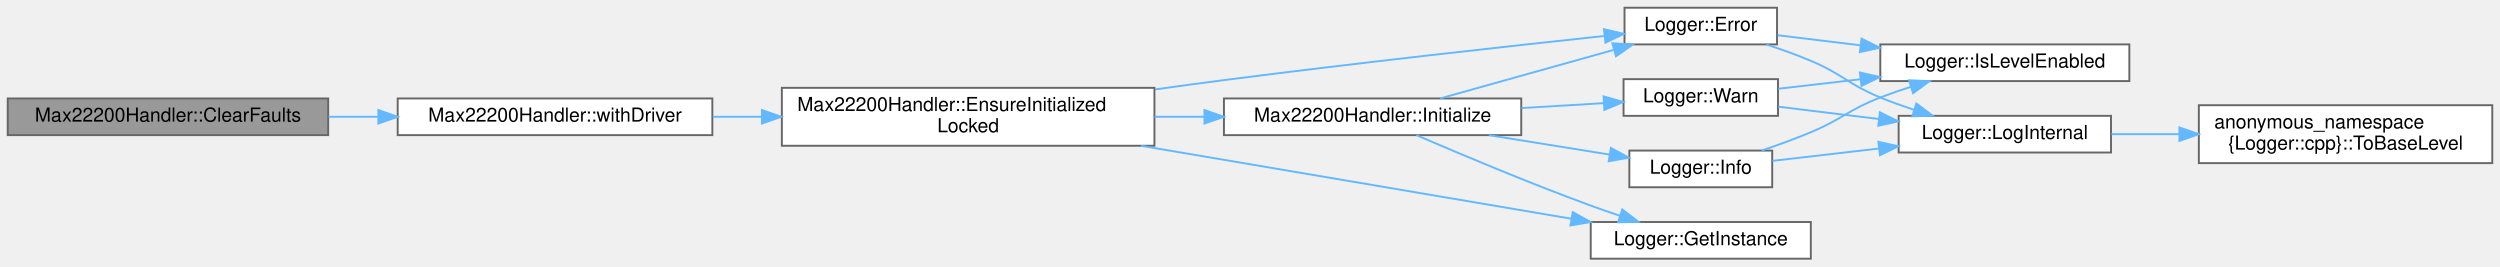
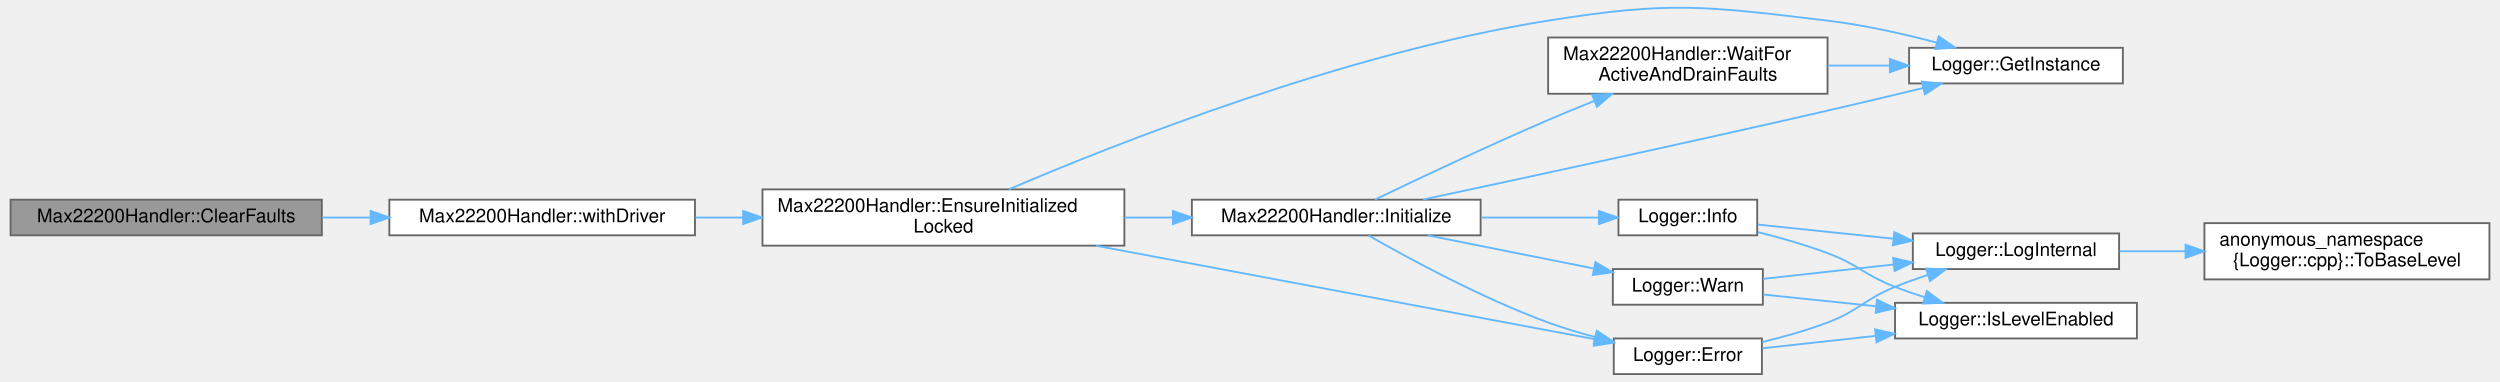
- <svg xmlns="http://www.w3.org/2000/svg" xmlns:xlink="http://www.w3.org/1999/xlink" width="1295pt" height="138pt" viewBox="0.00 0.00 1295.00 138.00">
-   <g id="graph0" class="graph" transform="scale(1 1) rotate(0) translate(4 134)">
+ <svg xmlns="http://www.w3.org/2000/svg" xmlns:xlink="http://www.w3.org/1999/xlink" width="1330pt" height="203pt" viewBox="0.00 0.00 1330.00 203.50">
+   <g id="graph0" class="graph" transform="scale(1 1) rotate(0) translate(4 199.5)">
    <g id="Node000001" class="node">
      <g id="a_Node000001">
        <a xlink:title="Clear all fault flags.">
-           <polygon fill="#999999" stroke="#666666" points="166,-83 0,-83 0,-64 166,-64 166,-83" />
-           <text text-anchor="middle" x="83" y="-71" font-family="Helvetica,sans-Serif" font-size="10.00">Max22200Handler::ClearFaults</text>
+           <polygon fill="#999999" stroke="#666666" points="166,-93 0,-93 0,-74 166,-74 166,-93" />
+           <text text-anchor="middle" x="83" y="-81" font-family="Helvetica,sans-Serif" font-size="10.00">Max22200Handler::ClearFaults</text>
        </a>
      </g>
    </g>
    <g id="Node000002" class="node">
      <g id="a_Node000002">
        <a xlink:href="classMax22200Handler.html#abcdd9746a0df9c28bb36508d52d80ef5" target="_top" xlink:title="Execute a lambda with a locked, initialized driver.">
-           <polygon fill="white" stroke="#666666" points="365,-83 202,-83 202,-64 365,-64 365,-83" />
-           <text text-anchor="middle" x="283.5" y="-71" font-family="Helvetica,sans-Serif" font-size="10.00">Max22200Handler::withDriver</text>
+           <polygon fill="white" stroke="#666666" points="365,-93 202,-93 202,-74 365,-74 365,-93" />
+           <text text-anchor="middle" x="283.5" y="-81" font-family="Helvetica,sans-Serif" font-size="10.00">Max22200Handler::withDriver</text>
        </a>
      </g>
    </g>
    <g id="edge1_Node000001_Node000002" class="edge">
      <g id="a_edge1_Node000001_Node000002">
        <a xlink:title=" ">
-           <path fill="none" stroke="#63b8ff" d="M166.17,-73.5C174.68,-73.5 183.36,-73.5 191.96,-73.5" />
-           <polygon fill="#63b8ff" stroke="#63b8ff" points="191.99,-77 201.99,-73.5 191.99,-70 191.99,-77" />
+           <path fill="none" stroke="#63b8ff" d="M166.17,-83.5C174.68,-83.5 183.36,-83.5 191.96,-83.5" />
+           <polygon fill="#63b8ff" stroke="#63b8ff" points="191.99,-87 201.99,-83.5 191.99,-80 191.99,-87" />
        </a>
      </g>
    </g>
    <g id="Node000003" class="node">
      <g id="a_Node000003">
        <a xlink:href="classMax22200Handler.html#aa00edacb247660349767fa4521121104" target="_top" xlink:title=" ">
-           <polygon fill="white" stroke="#666666" points="594,-88.5 401,-88.5 401,-58.5 594,-58.5 594,-88.5" />
-           <text text-anchor="start" x="409" y="-76.5" font-family="Helvetica,sans-Serif" font-size="10.00">Max22200Handler::EnsureInitialized</text>
-           <text text-anchor="middle" x="497.5" y="-65.5" font-family="Helvetica,sans-Serif" font-size="10.00">Locked</text>
+           <polygon fill="white" stroke="#666666" points="594,-98.5 401,-98.5 401,-68.5 594,-68.5 594,-98.5" />
+           <text text-anchor="start" x="409" y="-86.5" font-family="Helvetica,sans-Serif" font-size="10.00">Max22200Handler::EnsureInitialized</text>
+           <text text-anchor="middle" x="497.5" y="-75.5" font-family="Helvetica,sans-Serif" font-size="10.00">Locked</text>
        </a>
      </g>
    </g>
    <g id="edge2_Node000002_Node000003" class="edge">
      <g id="a_edge2_Node000002_Node000003">
        <a xlink:title=" ">
-           <path fill="none" stroke="#63b8ff" d="M365.25,-73.5C373.58,-73.5 382.13,-73.5 390.67,-73.5" />
-           <polygon fill="#63b8ff" stroke="#63b8ff" points="390.69,-77 400.69,-73.5 390.69,-70 390.69,-77" />
+           <path fill="none" stroke="#63b8ff" d="M365.25,-83.5C373.58,-83.5 382.13,-83.5 390.67,-83.5" />
+           <polygon fill="#63b8ff" stroke="#63b8ff" points="390.69,-87 400.69,-83.5 390.69,-80 390.69,-87" />
        </a>
      </g>
    </g>
    <g id="Node000004" class="node">
      <g id="a_Node000004">
        <a xlink:href="classLogger.html#adce17848a5844e053bfd314863dc1404" target="_top" xlink:title="Log error message.">
-           <polygon fill="white" stroke="#666666" points="916.5,-130 837.5,-130 837.5,-111 916.5,-111 916.5,-130" />
-           <text text-anchor="middle" x="877" y="-118" font-family="Helvetica,sans-Serif" font-size="10.00">Logger::Error</text>
+           <polygon fill="white" stroke="#666666" points="934,-19 855,-19 855,0 934,0 934,-19" />
+           <text text-anchor="middle" x="894.5" y="-7" font-family="Helvetica,sans-Serif" font-size="10.00">Logger::Error</text>
        </a>
      </g>
    </g>
    <g id="edge3_Node000003_Node000004" class="edge">
      <g id="a_edge3_Node000003_Node000004">
        <a xlink:title=" ">
-           <path fill="none" stroke="#63b8ff" d="M594.33,-87.69C606.34,-89.37 618.45,-91.01 630,-92.5 698.26,-101.31 777.36,-110.06 827.04,-115.37" />
-           <polygon fill="#63b8ff" stroke="#63b8ff" points="826.87,-118.87 837.18,-116.45 827.61,-111.91 826.87,-118.87" />
+           <path fill="none" stroke="#63b8ff" d="M578.91,-68.44C658.67,-53.49 778.3,-31.08 844.69,-18.64" />
+           <polygon fill="#63b8ff" stroke="#63b8ff" points="845.69,-22.02 854.88,-16.74 844.4,-15.14 845.69,-22.02" />
        </a>
      </g>
    </g>
    <g id="Node000008" class="node">
      <g id="a_Node000008">
        <a xlink:href="classLogger.html#a5789d11f8f1356e2192c0023a089cbc4" target="_top" xlink:title="Get singleton instance.">
-           <polygon fill="white" stroke="#666666" points="934,-19 820,-19 820,0 934,0 934,-19" />
-           <text text-anchor="middle" x="877" y="-7" font-family="Helvetica,sans-Serif" font-size="10.00">Logger::GetInstance</text>
+           <polygon fill="white" stroke="#666666" points="1126.5,-174 1012.5,-174 1012.5,-155 1126.5,-155 1126.5,-174" />
+           <text text-anchor="middle" x="1069.5" y="-162" font-family="Helvetica,sans-Serif" font-size="10.00">Logger::GetInstance</text>
        </a>
      </g>
    </g>
    <g id="edge7_Node000003_Node000008" class="edge">
      <g id="a_edge7_Node000003_Node000008">
        <a xlink:title=" ">
-           <path fill="none" stroke="#63b8ff" d="M587.01,-58.49C655.23,-46.93 748.08,-31.19 809.92,-20.7" />
-           <polygon fill="#63b8ff" stroke="#63b8ff" points="810.68,-24.12 819.95,-19 809.51,-17.22 810.68,-24.12" />
+           <path fill="none" stroke="#63b8ff" d="M532.34,-98.51C590,-123.17 711.56,-171.24 820,-188.5 885.4,-198.91 903.24,-196.32 969,-188.5 988.32,-186.2 1009.32,-181.48 1027.03,-176.83" />
+           <polygon fill="#63b8ff" stroke="#63b8ff" points="1028.3,-180.11 1037.03,-174.11 1026.46,-173.35 1028.3,-180.11" />
        </a>
      </g>
    </g>
    <g id="Node000009" class="node">
      <g id="a_Node000009">
        <a xlink:href="classMax22200Handler.html#a0dce05cd6639a10e52c0f669b72baf52" target="_top" xlink:title="Initialize driver (ENABLE HIGH, read/clear STATUS, set ACTIVE).">
-           <polygon fill="white" stroke="#666666" points="784,-83 630,-83 630,-64 784,-64 784,-83" />
-           <text text-anchor="middle" x="707" y="-71" font-family="Helvetica,sans-Serif" font-size="10.00">Max22200Handler::Initialize</text>
+           <polygon fill="white" stroke="#666666" points="784,-93 630,-93 630,-74 784,-74 784,-93" />
+           <text text-anchor="middle" x="707" y="-81" font-family="Helvetica,sans-Serif" font-size="10.00">Max22200Handler::Initialize</text>
        </a>
      </g>
    </g>
    <g id="edge8_Node000003_Node000009" class="edge">
      <g id="a_edge8_Node000003_Node000009">
        <a xlink:title=" ">
-           <path fill="none" stroke="#63b8ff" d="M594.05,-73.5C602.6,-73.5 611.22,-73.5 619.68,-73.5" />
-           <polygon fill="#63b8ff" stroke="#63b8ff" points="619.9,-77 629.9,-73.5 619.9,-70 619.9,-77" />
+           <path fill="none" stroke="#63b8ff" d="M594.05,-83.5C602.6,-83.5 611.22,-83.5 619.68,-83.5" />
+           <polygon fill="#63b8ff" stroke="#63b8ff" points="619.9,-87 629.9,-83.5 619.9,-80 619.9,-87" />
        </a>
      </g>
    </g>
    <g id="Node000005" class="node">
      <g id="a_Node000005">
        <a xlink:href="classLogger.html#af9e84e0ff6bd538e4f9ed8dcebc3e2f0" target="_top" xlink:title="Check if log level is enabled for tag.">
-           <polygon fill="white" stroke="#666666" points="1099,-111 970,-111 970,-92 1099,-92 1099,-111" />
-           <text text-anchor="middle" x="1034.5" y="-99" font-family="Helvetica,sans-Serif" font-size="10.00">Logger::IsLevelEnabled</text>
+           <polygon fill="white" stroke="#666666" points="1134,-38 1005,-38 1005,-19 1134,-19 1134,-38" />
+           <text text-anchor="middle" x="1069.5" y="-26" font-family="Helvetica,sans-Serif" font-size="10.00">Logger::IsLevelEnabled</text>
        </a>
      </g>
    </g>
    <g id="edge4_Node000004_Node000005" class="edge">
      <g id="a_edge4_Node000004_Node000005">
        <a xlink:title=" ">
-           <path fill="none" stroke="#63b8ff" d="M916.84,-115.75C929.85,-114.16 944.82,-112.34 959.6,-110.53" />
-           <polygon fill="#63b8ff" stroke="#63b8ff" points="960.28,-113.97 969.78,-109.29 959.43,-107.02 960.28,-113.97" />
+           <path fill="none" stroke="#63b8ff" d="M934.32,-13.76C952.13,-15.72 973.86,-18.11 994.6,-20.38" />
+           <polygon fill="#63b8ff" stroke="#63b8ff" points="994.36,-23.88 1004.68,-21.49 995.12,-16.92 994.36,-23.88" />
        </a>
      </g>
    </g>
    <g id="Node000006" class="node">
      <g id="a_Node000006">
        <a xlink:href="classLogger.html#a6adb205db597526fb91ad20067400394" target="_top" xlink:title="Internal logging method.">
-           <polygon fill="white" stroke="#666666" points="1089.5,-74 979.5,-74 979.5,-55 1089.5,-55 1089.5,-74" />
-           <text text-anchor="middle" x="1034.5" y="-62" font-family="Helvetica,sans-Serif" font-size="10.00">Logger::LogInternal</text>
+           <polygon fill="white" stroke="#666666" points="1124.5,-75 1014.5,-75 1014.5,-56 1124.5,-56 1124.5,-75" />
+           <text text-anchor="middle" x="1069.5" y="-63" font-family="Helvetica,sans-Serif" font-size="10.00">Logger::LogInternal</text>
        </a>
      </g>
    </g>
    <g id="edge5_Node000004_Node000006" class="edge">
      <g id="a_edge5_Node000004_Node000006">
        <a xlink:title=" ">
-           <path fill="none" stroke="#63b8ff" d="M910.92,-110.98C918.59,-108.47 926.66,-105.59 934,-102.5 950.68,-95.48 953.25,-90.35 970,-83.5 975.53,-81.24 981.42,-79.12 987.31,-77.16" />
-           <polygon fill="#63b8ff" stroke="#63b8ff" points="988.67,-80.41 997.14,-74.05 986.55,-73.73 988.67,-80.41" />
+           <path fill="none" stroke="#63b8ff" d="M934.19,-17.1C945.58,-19.83 957.95,-23.3 969,-27.5 985.91,-33.92 988.25,-39.65 1005,-46.5 1010.53,-48.76 1016.42,-50.88 1022.31,-52.84" />
+           <polygon fill="#63b8ff" stroke="#63b8ff" points="1021.55,-56.27 1032.14,-55.95 1023.67,-49.59 1021.55,-56.27" />
        </a>
      </g>
    </g>
    <g id="Node000007" class="node">
      <g id="a_Node000007">
        <a xlink:href="namespaceanonymous__namespace_02Logger_8cpp_03.html#a9d2b496fa1b4f4e28667d14e4b8cb190" target="_top" xlink:title=" ">
-           <polygon fill="white" stroke="#666666" points="1287,-79.5 1135,-79.5 1135,-49.5 1287,-49.5 1287,-79.5" />
-           <text text-anchor="start" x="1143" y="-67.5" font-family="Helvetica,sans-Serif" font-size="10.00">anonymous_namespace</text>
-           <text text-anchor="middle" x="1211" y="-56.5" font-family="Helvetica,sans-Serif" font-size="10.00">{Logger::cpp}::ToBaseLevel</text>
+           <polygon fill="white" stroke="#666666" points="1322,-80.5 1170,-80.5 1170,-50.5 1322,-50.5 1322,-80.5" />
+           <text text-anchor="start" x="1178" y="-68.5" font-family="Helvetica,sans-Serif" font-size="10.00">anonymous_namespace</text>
+           <text text-anchor="middle" x="1246" y="-57.5" font-family="Helvetica,sans-Serif" font-size="10.00">{Logger::cpp}::ToBaseLevel</text>
        </a>
      </g>
    </g>
    <g id="edge6_Node000006_Node000007" class="edge">
      <g id="a_edge6_Node000006_Node000007">
        <a xlink:title=" ">
-           <path fill="none" stroke="#63b8ff" d="M1089.76,-64.5C1100.93,-64.5 1112.96,-64.5 1124.93,-64.5" />
-           <polygon fill="#63b8ff" stroke="#63b8ff" points="1124.95,-68 1134.95,-64.5 1124.95,-61 1124.95,-68" />
+           <path fill="none" stroke="#63b8ff" d="M1124.76,-65.5C1135.93,-65.5 1147.96,-65.5 1159.93,-65.5" />
+           <polygon fill="#63b8ff" stroke="#63b8ff" points="1159.95,-69 1169.95,-65.5 1159.95,-62 1159.95,-69" />
        </a>
      </g>
    </g>
    <g id="edge9_Node000009_Node000004" class="edge">
      <g id="a_edge9_Node000009_Node000004">
        <a xlink:title=" ">
-           <path fill="none" stroke="#63b8ff" d="M742,-83.01C767.87,-90.25 803.7,-100.27 831.8,-108.13" />
-           <polygon fill="#63b8ff" stroke="#63b8ff" points="831.19,-111.6 841.77,-110.92 833.08,-104.86 831.19,-111.6" />
+           <path fill="none" stroke="#63b8ff" d="M724.18,-73.96C745.51,-61.72 784.49,-40.54 820,-27.5 827.98,-24.57 836.62,-21.97 845.07,-19.73" />
+           <polygon fill="#63b8ff" stroke="#63b8ff" points="846.03,-23.09 854.87,-17.25 844.31,-16.31 846.03,-23.09" />
        </a>
      </g>
    </g>
    <g id="edge10_Node000009_Node000008" class="edge">
      <g id="a_edge10_Node000009_Node000008">
        <a xlink:title=" ">
-           <path fill="none" stroke="#63b8ff" d="M729.69,-64C752.11,-54.32 788.21,-39.12 820,-27.5 824.85,-25.73 829.97,-23.95 835.07,-22.25" />
-           <polygon fill="#63b8ff" stroke="#63b8ff" points="836.34,-25.51 844.75,-19.06 834.16,-18.86 836.34,-25.51" />
+           <path fill="none" stroke="#63b8ff" d="M753.33,-93.09C805.44,-104.18 893.51,-123.16 969,-140.5 985.64,-144.32 1003.8,-148.66 1020,-152.58" />
+           <polygon fill="#63b8ff" stroke="#63b8ff" points="1019.26,-156 1029.8,-154.96 1020.91,-149.2 1019.26,-156" />
        </a>
      </g>
    </g>
    <g id="Node000010" class="node">
      <g id="a_Node000010">
        <a xlink:href="classLogger.html#a4681229c521795685fc14f6b55c82300" target="_top" xlink:title="Log info message.">
-           <polygon fill="white" stroke="#666666" points="914,-56 840,-56 840,-37 914,-37 914,-56" />
-           <text text-anchor="middle" x="877" y="-44" font-family="Helvetica,sans-Serif" font-size="10.00">Logger::Info</text>
+           <polygon fill="white" stroke="#666666" points="931.5,-93 857.5,-93 857.5,-74 931.5,-74 931.5,-93" />
+           <text text-anchor="middle" x="894.5" y="-81" font-family="Helvetica,sans-Serif" font-size="10.00">Logger::Info</text>
        </a>
      </g>
    </g>
    <g id="edge11_Node000009_Node000010" class="edge">
      <g id="a_edge11_Node000009_Node000010">
        <a xlink:title=" ">
-           <path fill="none" stroke="#63b8ff" d="M767.23,-63.98C787.73,-60.69 810.39,-57.04 829.7,-53.94" />
-           <polygon fill="#63b8ff" stroke="#63b8ff" points="830.44,-57.37 839.75,-52.33 829.32,-50.46 830.44,-57.37" />
+           <path fill="none" stroke="#63b8ff" d="M784.25,-83.5C805.5,-83.5 827.94,-83.5 846.92,-83.5" />
+           <polygon fill="#63b8ff" stroke="#63b8ff" points="847.08,-87 857.08,-83.5 847.08,-80 847.08,-87" />
        </a>
      </g>
    </g>
    <g id="Node000011" class="node">
      <g id="a_Node000011">
-         <a xlink:href="classLogger.html#aaa95ffa14d07a965d4a85bdec82cba26" target="_top" xlink:title="Log warning message.">
-           <polygon fill="white" stroke="#666666" points="917,-93 837,-93 837,-74 917,-74 917,-93" />
-           <text text-anchor="middle" x="877" y="-81" font-family="Helvetica,sans-Serif" font-size="10.00">Logger::Warn</text>
+         <a xlink:href="classMax22200Handler.html#a46a1ed5c96b117192f0cae05c4f9627b" target="_top" xlink:title="Bring the chip from POR through to a verified ACTIVE=1, UVM=0 state, then drain POR-latched fault bit...">
+           <polygon fill="white" stroke="#666666" points="969,-179.5 820,-179.5 820,-149.5 969,-149.5 969,-179.5" />
+           <text text-anchor="start" x="828" y="-167.5" font-family="Helvetica,sans-Serif" font-size="10.00">Max22200Handler::WaitFor</text>
+           <text text-anchor="middle" x="894.5" y="-156.5" font-family="Helvetica,sans-Serif" font-size="10.00">ActiveAndDrainFaults</text>
        </a>
      </g>
    </g>
    <g id="edge14_Node000009_Node000011" class="edge">
      <g id="a_edge14_Node000009_Node000011">
        <a xlink:title=" ">
-           <path fill="none" stroke="#63b8ff" d="M784.14,-78.03C798.52,-78.89 813.22,-79.76 826.52,-80.55" />
-           <polygon fill="#63b8ff" stroke="#63b8ff" points="826.66,-84.07 836.85,-81.17 827.08,-77.08 826.66,-84.07" />
+           <path fill="none" stroke="#63b8ff" d="M727.67,-93.06C749.91,-103.77 787.3,-121.47 820,-135.5 827.88,-138.88 836.3,-142.34 844.52,-145.64" />
+           <polygon fill="#63b8ff" stroke="#63b8ff" points="843.45,-148.98 854.04,-149.42 846.04,-142.48 843.45,-148.98" />
+         </a>
+       </g>
+     </g>
+     <g id="Node000012" class="node">
+       <g id="a_Node000012">
+         <a xlink:href="classLogger.html#aaa95ffa14d07a965d4a85bdec82cba26" target="_top" xlink:title="Log warning message.">
+           <polygon fill="white" stroke="#666666" points="934.5,-56 854.5,-56 854.5,-37 934.5,-37 934.5,-56" />
+           <text text-anchor="middle" x="894.5" y="-44" font-family="Helvetica,sans-Serif" font-size="10.00">Logger::Warn</text>
+         </a>
+       </g>
+     </g>
+     <g id="edge16_Node000009_Node000012" class="edge">
+       <g id="a_edge16_Node000009_Node000012">
+         <a xlink:title=" ">
+           <path fill="none" stroke="#63b8ff" d="M755.77,-73.97C782.9,-68.56 816.8,-61.8 844.18,-56.34" />
+           <polygon fill="#63b8ff" stroke="#63b8ff" points="845.21,-59.7 854.33,-54.31 843.84,-52.84 845.21,-59.7" />
        </a>
      </g>
    </g>
    <g id="edge12_Node000010_Node000005" class="edge">
      <g id="a_edge12_Node000010_Node000005">
        <a xlink:title=" ">
-           <path fill="none" stroke="#63b8ff" d="M908.51,-56.01C916.86,-58.84 925.85,-62.1 934,-65.5 950.51,-72.39 953.32,-77.03 970,-83.5 975.07,-85.47 980.45,-87.33 985.85,-89.05" />
-           <polygon fill="#63b8ff" stroke="#63b8ff" points="984.92,-92.42 995.51,-91.99 986.96,-85.73 984.92,-92.42" />
+           <path fill="none" stroke="#63b8ff" d="M931.86,-75.71C943.85,-72.72 957.15,-68.94 969,-64.5 985.75,-58.23 988.32,-52.97 1005,-46.5 1010.07,-44.53 1015.45,-42.67 1020.85,-40.95" />
+           <polygon fill="#63b8ff" stroke="#63b8ff" points="1021.96,-44.27 1030.51,-38.01 1019.92,-37.58 1021.96,-44.27" />
        </a>
      </g>
    </g>
    <g id="edge13_Node000010_Node000006" class="edge">
      <g id="a_edge13_Node000010_Node000006">
        <a xlink:title=" ">
-           <path fill="none" stroke="#63b8ff" d="M914.07,-50.67C930.49,-52.58 950.44,-54.89 969.3,-57.07" />
-           <polygon fill="#63b8ff" stroke="#63b8ff" points="969,-60.56 979.33,-58.23 969.8,-53.6 969,-60.56" />
-         </a>
-       </g>
-     </g>
-     <g id="edge15_Node000011_Node000005" class="edge">
-       <g id="a_edge15_Node000011_Node000005">
-         <a xlink:title=" ">
-           <path fill="none" stroke="#63b8ff" d="M917.24,-88.04C930.18,-89.54 945.02,-91.26 959.68,-92.95" />
-           <polygon fill="#63b8ff" stroke="#63b8ff" points="959.43,-96.45 969.77,-94.12 960.24,-89.5 959.43,-96.45" />
-         </a>
-       </g>
-     </g>
-     <g id="edge16_Node000011_Node000006" class="edge">
-       <g id="a_edge16_Node000011_Node000006">
-         <a xlink:title=" ">
-           <path fill="none" stroke="#63b8ff" d="M917.24,-78.71C932.96,-76.78 951.49,-74.52 969.08,-72.37" />
-           <polygon fill="#63b8ff" stroke="#63b8ff" points="969.8,-75.81 979.3,-71.12 968.95,-68.86 969.8,-75.81" />
+           <path fill="none" stroke="#63b8ff" d="M931.77,-79.73C952.75,-77.54 979.78,-74.73 1004.25,-72.18" />
+           <polygon fill="#63b8ff" stroke="#63b8ff" points="1004.62,-75.67 1014.2,-71.15 1003.89,-68.7 1004.62,-75.67" />
+         </a>
+       </g>
+     </g>
+     <g id="edge15_Node000011_Node000008" class="edge">
+       <g id="a_edge15_Node000011_Node000008">
+         <a xlink:title=" ">
+           <path fill="none" stroke="#63b8ff" d="M969.12,-164.5C980.06,-164.5 991.28,-164.5 1002.07,-164.5" />
+           <polygon fill="#63b8ff" stroke="#63b8ff" points="1002.25,-168 1012.25,-164.5 1002.25,-161 1002.25,-168" />
+         </a>
+       </g>
+     </g>
+     <g id="edge17_Node000012_Node000005" class="edge">
+       <g id="a_edge17_Node000012_Node000005">
+         <a xlink:title=" ">
+           <path fill="none" stroke="#63b8ff" d="M934.76,-42.42C952.58,-40.56 974.26,-38.31 994.93,-36.16" />
+           <polygon fill="#63b8ff" stroke="#63b8ff" points="995.39,-39.63 1004.97,-35.11 994.66,-32.66 995.39,-39.63" />
+         </a>
+       </g>
+     </g>
+     <g id="edge18_Node000012_Node000006" class="edge">
+       <g id="a_edge18_Node000012_Node000006">
+         <a xlink:title=" ">
+           <path fill="none" stroke="#63b8ff" d="M934.76,-50.81C955.25,-53.06 980.85,-55.87 1004.15,-58.43" />
+           <polygon fill="#63b8ff" stroke="#63b8ff" points="1004,-61.94 1014.32,-59.55 1004.76,-54.98 1004,-61.94" />
        </a>
      </g>
    </g>
  </g>
</svg>
